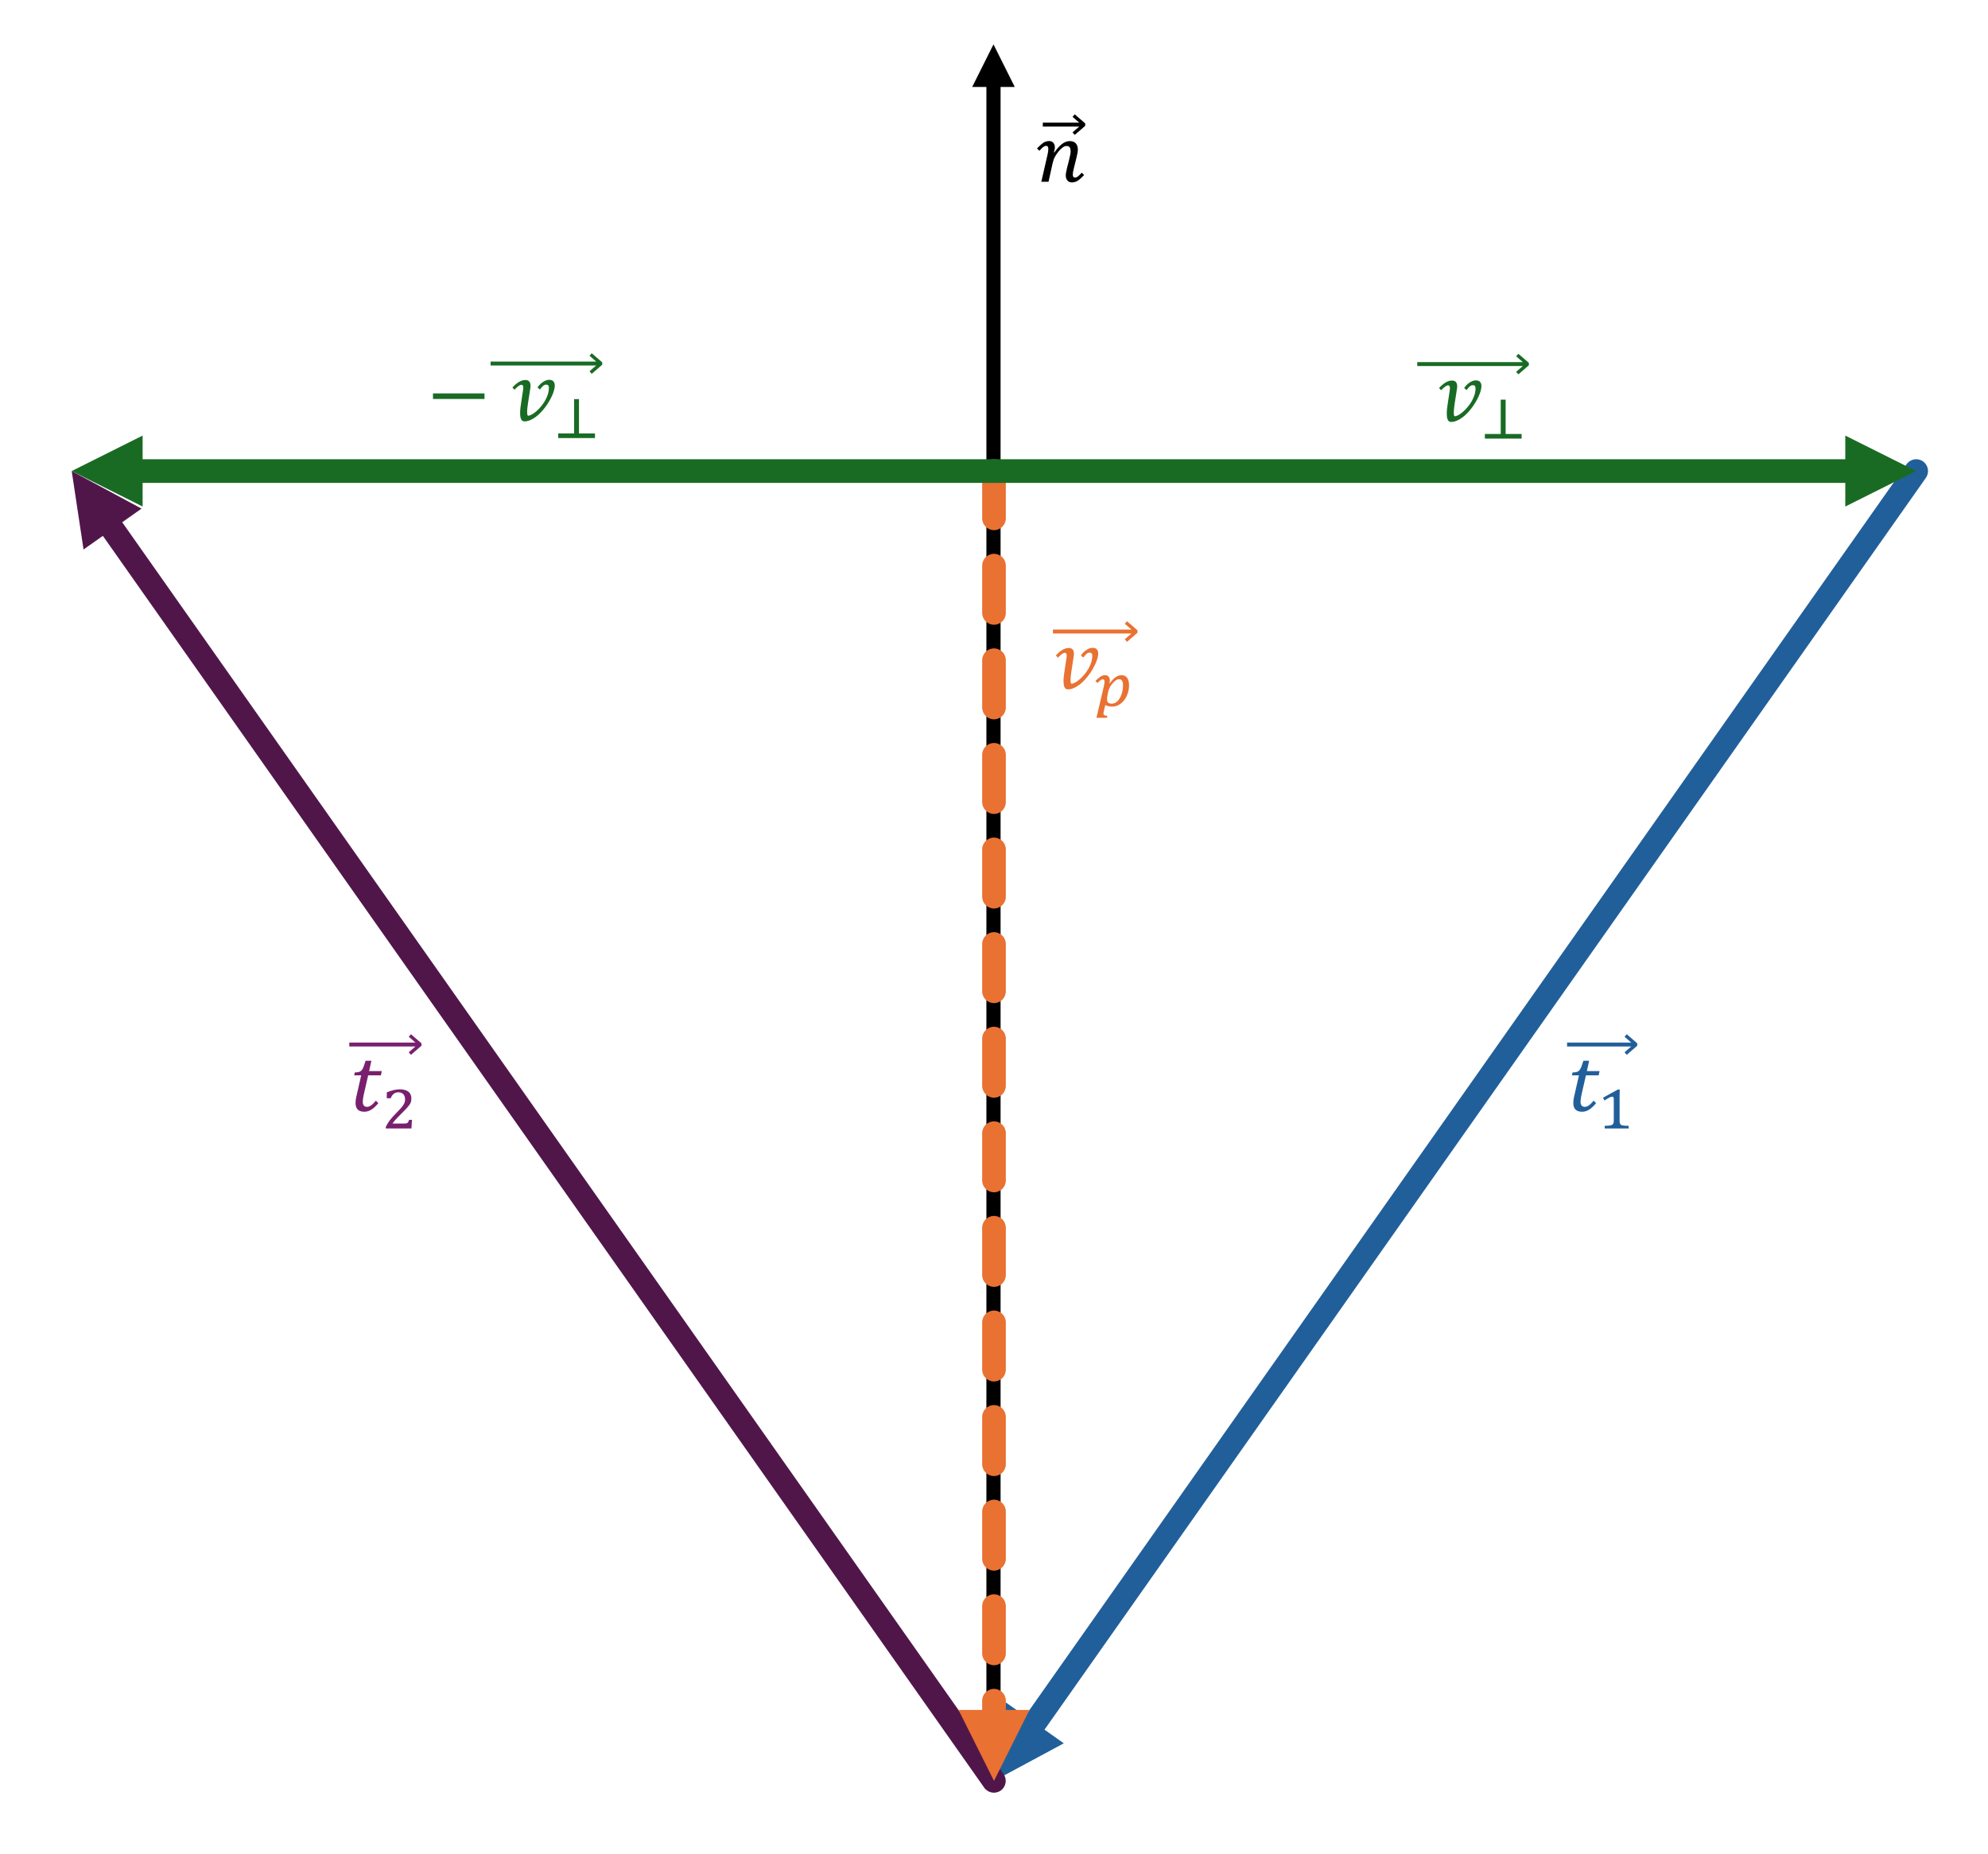
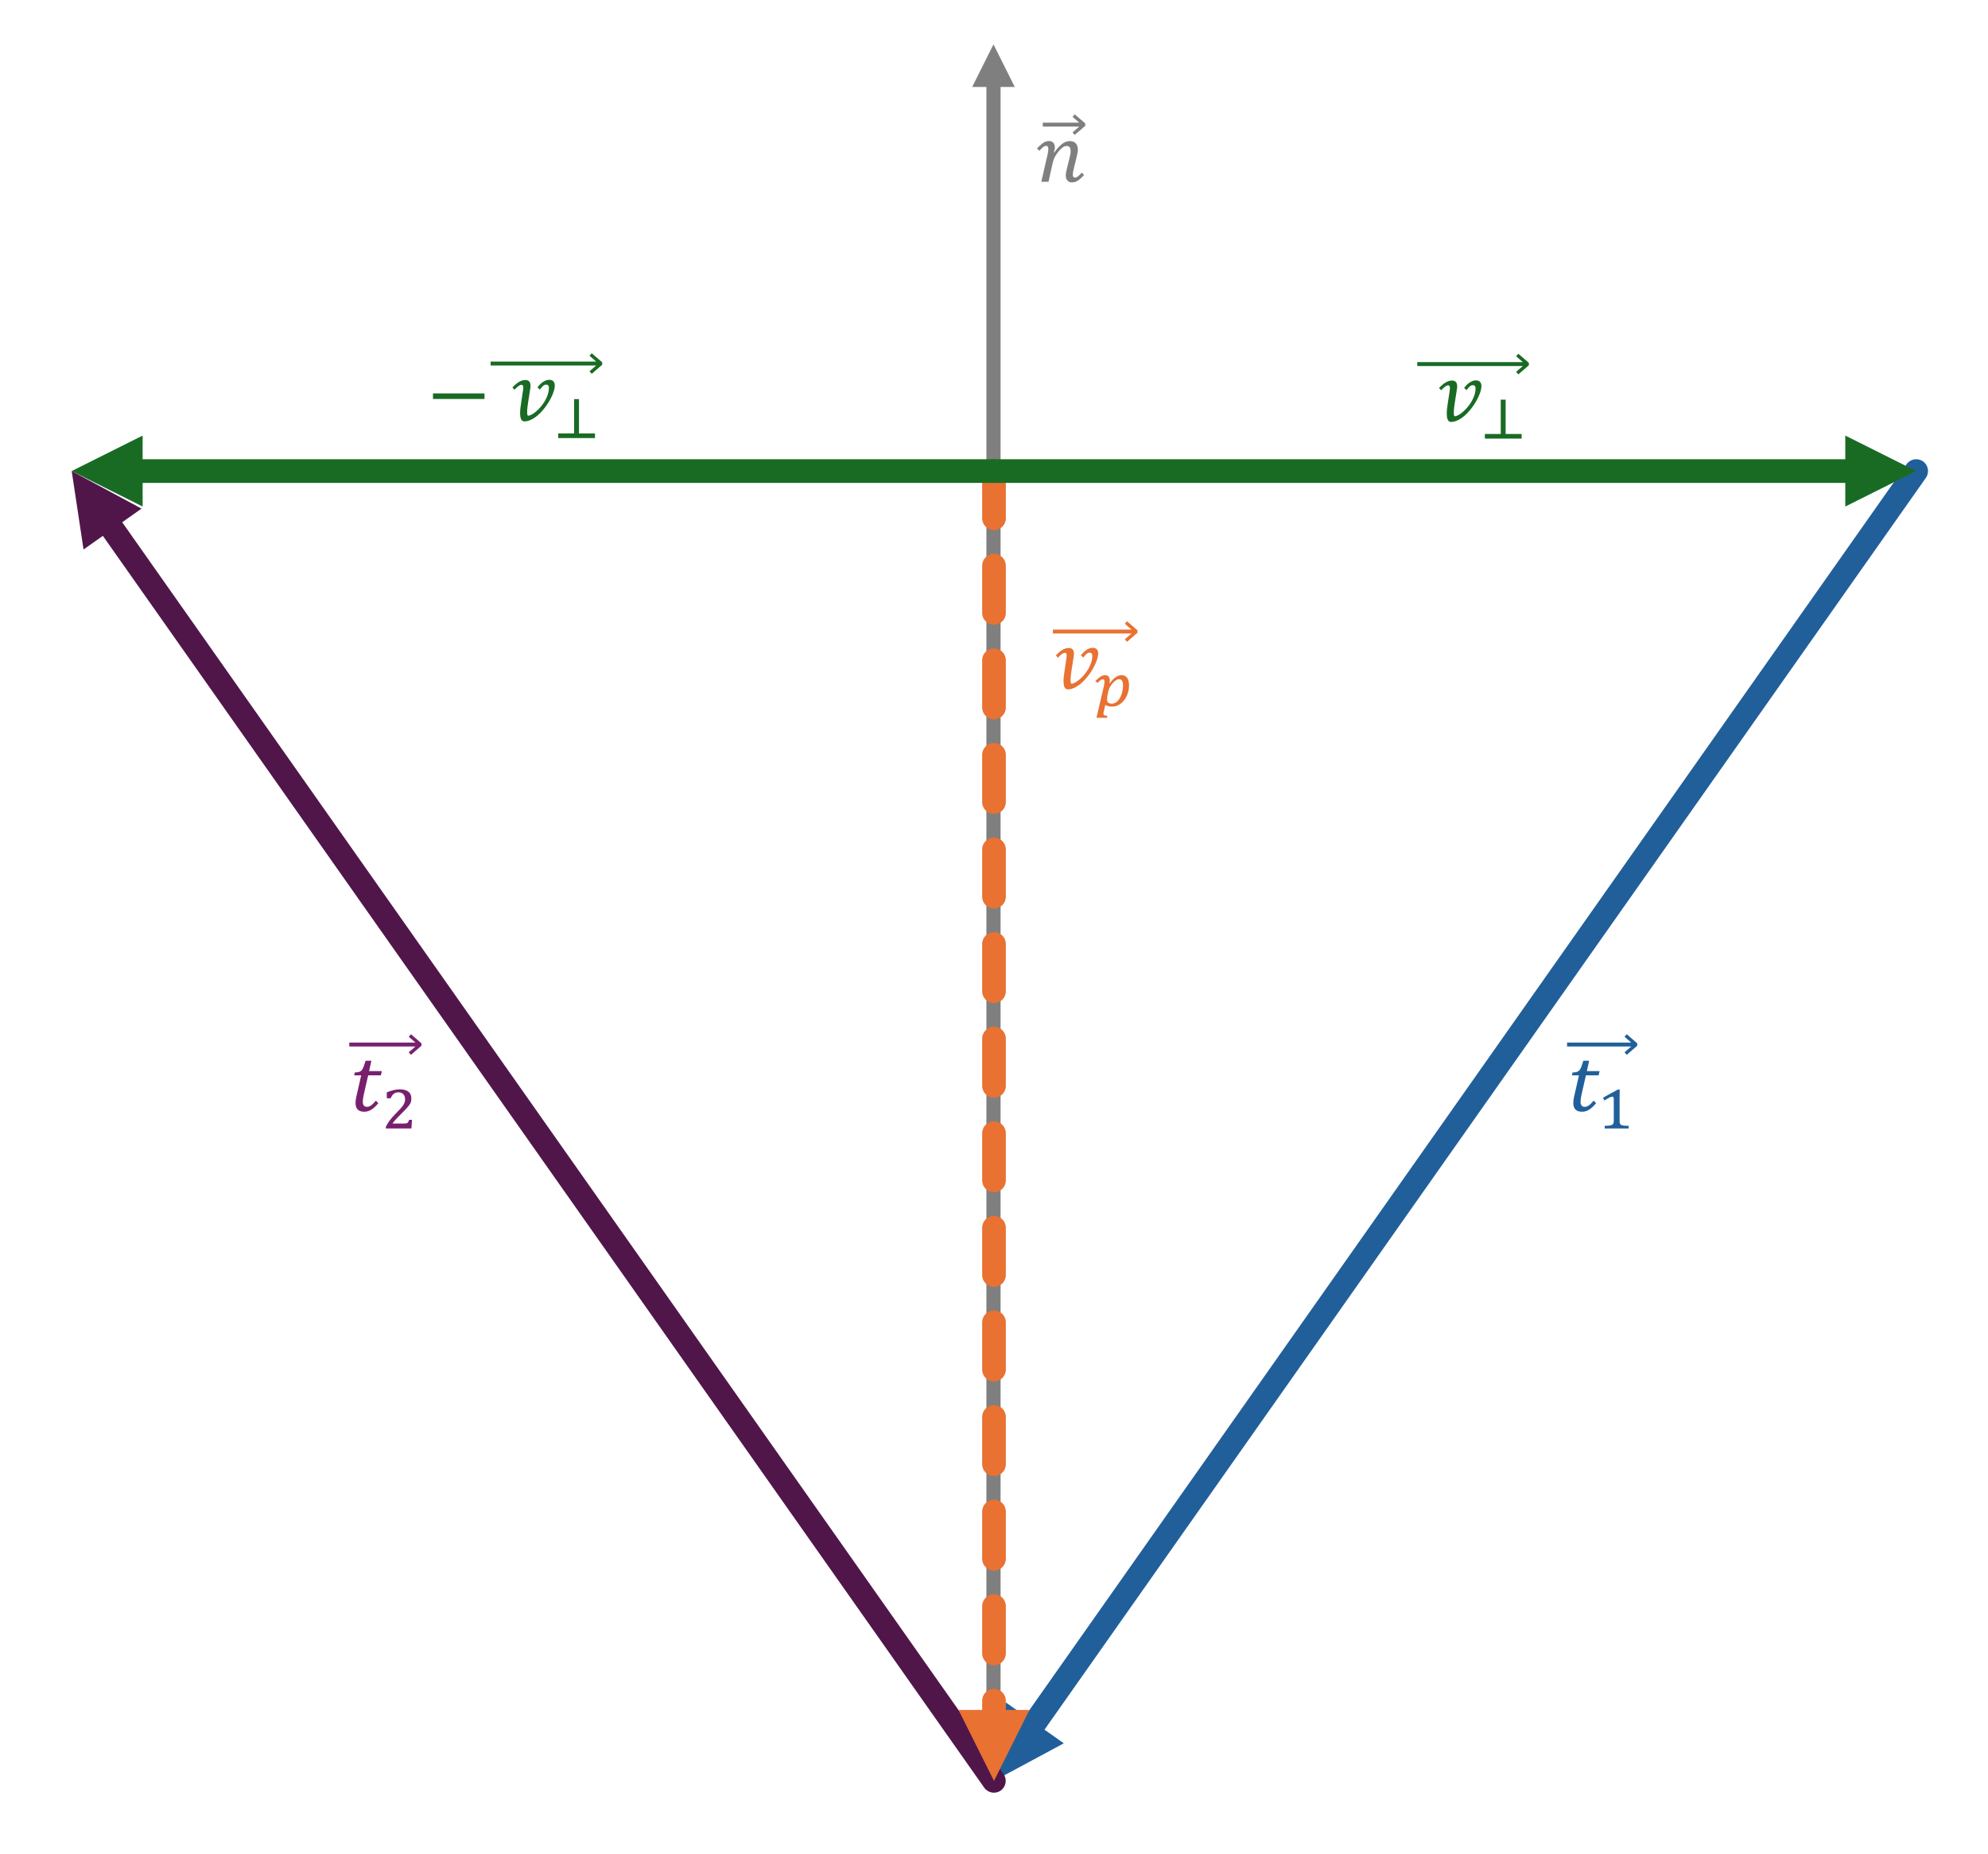
<svg xmlns="http://www.w3.org/2000/svg" width="1927" height="1796" xml:space="preserve" overflow="hidden">
  <g transform="translate(-1326 -579)">
-     <path d="M6.875-1.47528e-06 6.875 1647.43C6.875 1651.23 3.797 1654.3 0 1654.3-3.797 1654.3-6.875 1651.23-6.875 1647.43L-6.875 1.47528e-06C-6.875-3.797-3.797-6.875-1.47528e-06-6.875 3.797-6.875 6.875-3.797 6.875-1.47528e-06ZM20.625 1640.56 0 1681.81-20.625 1640.56Z" transform="matrix(1 0 0 -1 2289 2303.81)" />
+     <path d="M6.875-1.47528e-06 6.875 1647.43C6.875 1651.23 3.797 1654.3 0 1654.3-3.797 1654.3-6.875 1651.23-6.875 1647.43L-6.875 1.47528e-06C-6.875-3.797-3.797-6.875-1.47528e-06-6.875 3.797-6.875 6.875-3.797 6.875-1.47528e-06ZM20.625 1640.56 0 1681.81-20.625 1640.56Z" fill="#7F7F7F" transform="matrix(1 0 0 -1 2289 2303.81)" />
    <path d="M9.368-6.597 870.293 1215.93C873.937 1221.1 872.696 1228.25 867.522 1231.89 862.348 1235.54 855.2 1234.3 851.556 1229.12L-9.368 6.597C-13.012 1.423-11.771-5.725-6.597-9.368-1.423-13.012 5.725-11.771 9.368-6.597ZM882.435 1193.37 893.914 1269.37 826.224 1232.95Z" fill="#215F9A" transform="matrix(-1 0 0 1 3183.41 1035.5)" />
    <path d="M2280.04 2311.47 1419.12 1088.94C1415.48 1083.77 1416.72 1076.62 1421.89 1072.98 1427.07 1069.33 1434.21 1070.57 1437.86 1075.75L2298.78 2298.27C2302.42 2303.45 2301.18 2310.6 2296.01 2314.24 2290.84 2317.88 2283.69 2316.64 2280.04 2311.47ZM1406.98 1111.5 1395.5 1035.5 1463.19 1071.92Z" fill="#50164A" />
    <path d="M2300.96 1035.5 2300.96 1081.33C2300.96 1087.66 2295.83 1092.79 2289.5 1092.79 2283.17 1092.79 2278.04 1087.66 2278.04 1081.33L2278.04 1035.5C2278.04 1029.17 2283.17 1024.04 2289.5 1024.04 2295.83 1024.04 2300.96 1029.17 2300.96 1035.5ZM2300.96 1127.17 2300.96 1173C2300.96 1179.33 2295.83 1184.46 2289.5 1184.46 2283.17 1184.46 2278.04 1179.33 2278.04 1173L2278.04 1127.17C2278.04 1120.84 2283.17 1115.71 2289.5 1115.71 2295.83 1115.71 2300.96 1120.84 2300.96 1127.17ZM2300.96 1218.83 2300.96 1264.67C2300.96 1270.99 2295.83 1276.12 2289.5 1276.12 2283.17 1276.12 2278.04 1270.99 2278.04 1264.67L2278.04 1218.83C2278.04 1212.5 2283.17 1207.37 2289.5 1207.37 2295.83 1207.37 2300.96 1212.5 2300.96 1218.83ZM2300.96 1310.5 2300.96 1356.33C2300.96 1362.66 2295.83 1367.79 2289.5 1367.79 2283.17 1367.79 2278.04 1362.66 2278.04 1356.33L2278.04 1310.5C2278.04 1304.17 2283.17 1299.04 2289.5 1299.04 2295.83 1299.04 2300.96 1304.17 2300.96 1310.5ZM2300.96 1402.17 2300.96 1448C2300.96 1454.33 2295.83 1459.46 2289.5 1459.46 2283.17 1459.46 2278.04 1454.33 2278.04 1448L2278.04 1402.17C2278.04 1395.84 2283.17 1390.71 2289.5 1390.71 2295.83 1390.71 2300.96 1395.84 2300.96 1402.17ZM2300.96 1493.83 2300.96 1539.67C2300.96 1545.99 2295.83 1551.12 2289.5 1551.12 2283.17 1551.12 2278.04 1545.99 2278.04 1539.67L2278.04 1493.83C2278.04 1487.51 2283.17 1482.37 2289.5 1482.37 2295.83 1482.37 2300.96 1487.51 2300.96 1493.83ZM2300.96 1585.5 2300.96 1631.33C2300.96 1637.66 2295.83 1642.79 2289.5 1642.79 2283.17 1642.79 2278.04 1637.66 2278.04 1631.33L2278.04 1585.5C2278.04 1579.17 2283.17 1574.04 2289.5 1574.04 2295.83 1574.04 2300.96 1579.17 2300.96 1585.5ZM2300.96 1677.17 2300.96 1723C2300.96 1729.33 2295.83 1734.46 2289.5 1734.46 2283.17 1734.46 2278.04 1729.33 2278.04 1723L2278.04 1677.17C2278.04 1670.84 2283.17 1665.71 2289.5 1665.71 2295.83 1665.71 2300.96 1670.84 2300.96 1677.17ZM2300.96 1768.83 2300.96 1814.67C2300.96 1820.99 2295.83 1826.12 2289.5 1826.12 2283.17 1826.12 2278.04 1820.99 2278.04 1814.67L2278.04 1768.83C2278.04 1762.5 2283.17 1757.37 2289.5 1757.37 2295.83 1757.37 2300.96 1762.5 2300.96 1768.83ZM2300.96 1860.5 2300.96 1906.33C2300.96 1912.66 2295.83 1917.79 2289.5 1917.79 2283.17 1917.79 2278.04 1912.66 2278.04 1906.33L2278.04 1860.5C2278.04 1854.17 2283.17 1849.04 2289.5 1849.04 2295.83 1849.04 2300.96 1854.17 2300.96 1860.5ZM2300.96 1952.17 2300.96 1998C2300.96 2004.33 2295.83 2009.46 2289.5 2009.46 2283.17 2009.46 2278.04 2004.33 2278.04 1998L2278.04 1952.17C2278.04 1945.84 2283.17 1940.71 2289.5 1940.71 2295.83 1940.71 2300.96 1945.84 2300.96 1952.17ZM2300.96 2043.83 2300.96 2089.67C2300.96 2095.99 2295.83 2101.12 2289.5 2101.12 2283.17 2101.12 2278.04 2095.99 2278.04 2089.67L2278.04 2043.83C2278.04 2037.5 2283.17 2032.37 2289.5 2032.37 2295.83 2032.37 2300.96 2037.5 2300.96 2043.83ZM2300.96 2135.5 2300.96 2181.33C2300.96 2187.66 2295.83 2192.79 2289.5 2192.79 2283.17 2192.79 2278.04 2187.66 2278.04 2181.33L2278.04 2135.5C2278.04 2129.17 2283.17 2124.04 2289.5 2124.04 2295.83 2124.04 2300.96 2129.17 2300.96 2135.5ZM2300.96 2227.17 2300.96 2247.58C2300.96 2253.91 2295.83 2259.04 2289.5 2259.04 2283.17 2259.04 2278.04 2253.91 2278.04 2247.58L2278.04 2227.17C2278.04 2220.84 2283.17 2215.71 2289.5 2215.71 2295.83 2215.71 2300.96 2220.84 2300.96 2227.17ZM2323.88 2236.12 2289.5 2304.87 2255.12 2236.12Z" fill="#E97132" />
    <path d="M4.62599e-06-11.458 836.62-11.458C842.949-11.458 848.079-6.328 848.079 0 848.079 6.329 842.949 11.459 836.62 11.459L-4.62599e-06 11.458C-6.328 11.458-11.458 6.328-11.458-4.62599e-06-11.458-6.328-6.328-11.458 4.62599e-06-11.458ZM825.162-34.375 893.912 0 825.162 34.375Z" fill="#196B24" transform="matrix(-1 0 0 1 2289.41 1035.5)" />
    <path d="M2289.5 1024.04 3126.12 1024.04C3132.45 1024.04 3137.58 1029.17 3137.58 1035.5 3137.58 1041.83 3132.45 1046.96 3126.12 1046.96L2289.5 1046.96C2283.17 1046.96 2278.04 1041.83 2278.04 1035.5 2278.04 1029.17 2283.17 1024.04 2289.5 1024.04ZM3114.66 1001.13 3183.41 1035.5 3114.66 1069.88Z" fill="#196B24" />
-     <path d="M2342.98 715.695C2344.68 715.695 2346.02 716.255 2347.01 717.377 2347.99 718.498 2348.49 719.964 2348.49 721.774 2348.49 723.206 2348.16 724.8 2347.51 726.556L2348 726.718C2350.65 722.99 2353.17 720.227 2355.56 718.43 2357.95 716.634 2360.42 715.735 2362.96 715.735 2365.47 715.735 2367.4 716.458 2368.75 717.904 2370.1 719.349 2370.78 721.355 2370.78 723.922 2370.78 725.624 2370.39 728.042 2369.6 731.176L2366.97 741.794C2366.24 744.739 2365.87 746.82 2365.87 748.036 2365.87 749.116 2366.05 749.9 2366.4 750.386 2366.75 750.873 2367.31 751.116 2368.06 751.116 2368.87 751.116 2369.74 750.785 2370.66 750.123 2371.57 749.461 2372.87 748.198 2374.55 746.333L2376.86 748.603C2374.53 751.089 2372.51 752.906 2370.78 754.054 2369.05 755.202 2367.08 755.776 2364.86 755.776 2363.1 755.776 2361.7 755.148 2360.65 753.892 2359.59 752.635 2359.07 751.035 2359.07 749.089 2359.07 747.333 2359.51 744.753 2360.4 741.349L2362.19 734.337C2362.83 731.798 2363.26 729.92 2363.46 728.704 2363.67 727.488 2363.77 726.502 2363.77 725.746 2363.77 723.881 2363.46 722.537 2362.83 721.713 2362.21 720.889 2361.2 720.477 2359.79 720.477 2358.66 720.477 2357.44 720.93 2356.13 721.835 2354.82 722.74 2353.43 724.104 2351.95 725.928 2350.48 727.752 2349.3 729.521 2348.41 731.237 2347.51 732.953 2346.79 735.067 2346.22 737.58L2342.37 755.128 2335.36 755.128 2341.27 729.434C2341.87 726.84 2342.17 724.841 2342.17 723.436 2342.17 722.355 2341.99 721.571 2341.64 721.085 2341.29 720.599 2340.73 720.355 2339.98 720.355 2339.14 720.355 2338.25 720.7 2337.32 721.389 2336.39 722.078 2335.11 723.327 2333.49 725.138L2331.18 722.868C2333.67 720.274 2335.73 718.43 2337.38 717.336 2339.03 716.242 2340.9 715.695 2342.98 715.695Z" fill-rule="evenodd" />
+     <path d="M2342.98 715.695C2344.68 715.695 2346.02 716.255 2347.01 717.377 2347.99 718.498 2348.49 719.964 2348.49 721.774 2348.49 723.206 2348.16 724.8 2347.51 726.556L2348 726.718C2350.65 722.99 2353.17 720.227 2355.56 718.43 2357.95 716.634 2360.42 715.735 2362.96 715.735 2365.47 715.735 2367.4 716.458 2368.75 717.904 2370.1 719.349 2370.78 721.355 2370.78 723.922 2370.78 725.624 2370.39 728.042 2369.6 731.176L2366.97 741.794C2366.24 744.739 2365.87 746.82 2365.87 748.036 2365.87 749.116 2366.05 749.9 2366.4 750.386 2366.75 750.873 2367.31 751.116 2368.06 751.116 2368.87 751.116 2369.74 750.785 2370.66 750.123 2371.57 749.461 2372.87 748.198 2374.55 746.333L2376.86 748.603C2374.53 751.089 2372.51 752.906 2370.78 754.054 2369.05 755.202 2367.08 755.776 2364.86 755.776 2363.1 755.776 2361.7 755.148 2360.65 753.892 2359.59 752.635 2359.07 751.035 2359.07 749.089 2359.07 747.333 2359.51 744.753 2360.4 741.349L2362.19 734.337C2362.83 731.798 2363.26 729.92 2363.46 728.704 2363.67 727.488 2363.77 726.502 2363.77 725.746 2363.77 723.881 2363.46 722.537 2362.83 721.713 2362.21 720.889 2361.2 720.477 2359.79 720.477 2358.66 720.477 2357.44 720.93 2356.13 721.835 2354.82 722.74 2353.43 724.104 2351.95 725.928 2350.48 727.752 2349.3 729.521 2348.41 731.237 2347.51 732.953 2346.79 735.067 2346.22 737.58L2342.37 755.128 2335.36 755.128 2341.27 729.434C2341.87 726.84 2342.17 724.841 2342.17 723.436 2342.17 722.355 2341.99 721.571 2341.64 721.085 2341.29 720.599 2340.73 720.355 2339.98 720.355 2339.14 720.355 2338.25 720.7 2337.32 721.389 2336.39 722.078 2335.11 723.327 2333.49 725.138L2331.18 722.868C2333.67 720.274 2335.73 718.43 2337.38 717.336 2339.03 716.242 2340.9 715.695 2342.98 715.695Z" fill="#7F7F7F" fill-rule="evenodd" />
    <text fill="#000000" fill-opacity="0" font-family="Arial,Arial_MSFontService,sans-serif" font-size="40.081" x="2331.18" y="750.766">𝑛</text>
-     <path d="M2367.76 689.798 2377.93 698.592 2377.93 700.943 2367.76 709.737 2365.61 707.306 2372.1 701.672 2361.13 701.672 2347.37 701.672 2336.81 701.672 2336.81 697.863 2347.37 697.863 2361.13 697.863 2372.1 697.863 2365.61 692.229Z" fill-rule="evenodd" />
+     <path d="M2367.76 689.798 2377.93 698.592 2377.93 700.943 2367.76 709.737 2365.61 707.306 2372.1 701.672 2361.13 701.672 2347.37 701.672 2336.81 701.672 2336.81 697.863 2347.37 697.863 2361.13 697.863 2372.1 697.863 2365.61 692.229Z" fill="#7F7F7F" fill-rule="evenodd" />
    <path d="M2860.8 1607.01 2866.39 1607.01 2864.17 1617.02 2876.49 1617.02 2875.59 1621.11 2863.27 1621.11 2859.67 1636.84C2858.96 1639.89 2858.52 1642.09 2858.33 1643.42 2858.14 1644.76 2858.05 1645.84 2858.05 1646.65 2858.05 1650 2859.44 1651.67 2862.22 1651.67 2863.41 1651.67 2864.67 1651.22 2866.01 1650.31 2867.35 1649.41 2868.93 1647.86 2870.77 1645.67L2873.12 1648.11C2870.77 1650.94 2868.51 1653.04 2866.33 1654.39 2864.16 1655.74 2861.88 1656.41 2859.5 1656.41 2853.86 1656.41 2851.03 1653.56 2851.03 1647.86 2851.03 1646.05 2851.26 1644.15 2851.72 1642.15L2856.51 1621.11 2849.7 1621.11 2850.31 1618.32C2851.9 1618.29 2853.11 1618.17 2853.93 1617.95 2854.76 1617.74 2855.45 1617.44 2856 1617.06 2856.55 1616.68 2857.06 1616.14 2857.52 1615.44 2857.98 1614.74 2858.42 1613.84 2858.86 1612.74 2859.29 1611.65 2859.94 1609.74 2860.8 1607.01Z" fill="#215F9A" fill-rule="evenodd" />
    <text fill="#000000" fill-opacity="0" font-family="Arial,Arial_MSFontService,sans-serif" font-size="49.403" x="2849.7" y="1650.24">𝑡</text>
    <path d="M2894.27 1634.87 2896.06 1634.87C2896.02 1635.95 2895.99 1636.91 2895.97 1637.76 2895.95 1638.61 2895.94 1639.43 2895.93 1640.24 2895.92 1641.04 2895.91 1641.83 2895.91 1642.61L2895.91 1664.87C2895.91 1665.48 2895.93 1666 2895.97 1666.44 2896.01 1666.88 2896.07 1667.25 2896.16 1667.55 2896.25 1667.86 2896.37 1668.12 2896.51 1668.33 2896.66 1668.55 2896.83 1668.73 2897.02 1668.89 2897.26 1669.12 2897.57 1669.3 2897.96 1669.43 2898.35 1669.56 2898.85 1669.66 2899.46 1669.75 2900.06 1669.84 2900.79 1669.91 2901.64 1669.96 2902.49 1670.01 2903.51 1670.04 2904.7 1670.06L2904.7 1672.61 2881.47 1672.61 2881.47 1670.06C2882.62 1670.02 2883.6 1669.98 2884.4 1669.93 2885.2 1669.88 2885.88 1669.81 2886.45 1669.72 2887.01 1669.63 2887.47 1669.54 2887.81 1669.43 2888.15 1669.32 2888.45 1669.19 2888.7 1669.03 2888.98 1668.86 2889.21 1668.67 2889.41 1668.46 2889.6 1668.26 2889.76 1668 2889.88 1667.69 2889.99 1667.37 2890.09 1666.99 2890.15 1666.54 2890.22 1666.09 2890.26 1665.54 2890.26 1664.87L2890.26 1643.87C2890.26 1643.11 2890.11 1642.57 2889.82 1642.26 2889.52 1641.94 2889.1 1641.79 2888.56 1641.79 2887.95 1641.79 2887.05 1642.1 2885.86 1642.73 2884.67 1643.35 2883.13 1644.28 2881.23 1645.51 2880.98 1645.06 2880.75 1644.61 2880.53 1644.16 2880.32 1643.71 2880.09 1643.25 2879.86 1642.78 2882.28 1641.46 2884.68 1640.13 2887.05 1638.81 2889.42 1637.5 2891.83 1636.18 2894.27 1634.87Z" fill="#215F9A" fill-rule="evenodd" />
    <text fill="#000000" fill-opacity="0" font-family="Arial,Arial_MSFontService,sans-serif" font-size="37.734" x="2879.86" y="1667.89">1</text>
    <path d="M2902.83 1581.29 2913 1590.09 2913 1592.44 2902.83 1601.23 2900.68 1598.8 2907.17 1593.17 2890.63 1593.17 2882.45 1593.17 2879.97 1593.17 2869.29 1593.17 2866.31 1593.17 2855.66 1593.17 2844.98 1593.17 2844.98 1589.36 2855.66 1589.36 2866.31 1589.36 2869.29 1589.36 2879.97 1589.36 2882.45 1589.36 2890.63 1589.36 2907.17 1589.36 2900.68 1583.72Z" fill="#215F9A" fill-rule="evenodd" />
    <path d="M1680.4 1607.01 1686 1607.01 1683.77 1617.02 1696.09 1617.02 1695.2 1621.11 1682.88 1621.11 1679.27 1636.84C1678.57 1639.89 1678.12 1642.09 1677.93 1643.42 1677.74 1644.76 1677.65 1645.84 1677.65 1646.65 1677.65 1650 1679.04 1651.67 1681.82 1651.67 1683.01 1651.67 1684.27 1651.22 1685.61 1650.31 1686.95 1649.41 1688.54 1647.86 1690.37 1645.67L1692.72 1648.11C1690.37 1650.94 1688.11 1653.04 1685.94 1654.39 1683.76 1655.74 1681.48 1656.41 1679.11 1656.41 1673.46 1656.41 1670.64 1653.56 1670.64 1647.86 1670.64 1646.05 1670.87 1644.15 1671.33 1642.15L1676.11 1621.11 1669.3 1621.11 1669.91 1618.32C1671.5 1618.29 1672.71 1618.17 1673.53 1617.95 1674.36 1617.74 1675.05 1617.44 1675.6 1617.06 1676.16 1616.68 1676.66 1616.14 1677.12 1615.44 1677.58 1614.74 1678.03 1613.84 1678.46 1612.74 1678.89 1611.65 1679.54 1609.74 1680.4 1607.01Z" fill="#78206E" fill-rule="evenodd" />
    <text fill="#000000" fill-opacity="0" font-family="Arial,Arial_MSFontService,sans-serif" font-size="49.403" x="1669.3" y="1650.24">𝑡</text>
    <path d="M1713.49 1634.67C1715.52 1634.67 1717.25 1634.9 1718.69 1635.36 1720.13 1635.82 1721.29 1636.44 1722.19 1637.22 1723.09 1638 1723.74 1638.94 1724.14 1640.03 1724.54 1641.12 1724.74 1642.31 1724.74 1643.58 1724.74 1644.34 1724.69 1645.05 1724.58 1645.7 1724.47 1646.35 1724.29 1647 1724.02 1647.63 1723.76 1648.27 1723.41 1648.91 1722.98 1649.55 1722.55 1650.2 1722.02 1650.88 1721.37 1651.6 1720.88 1652.23 1720.25 1652.95 1719.47 1653.77 1718.69 1654.59 1717.83 1655.47 1716.9 1656.41 1715.98 1657.34 1715 1658.32 1713.99 1659.34 1712.97 1660.35 1711.99 1661.36 1711.03 1662.35 1710.07 1663.35 1709.19 1664.32 1708.39 1665.26 1707.59 1666.19 1706.94 1667.05 1706.43 1667.83L1717.27 1667.83C1718.19 1667.83 1718.92 1667.8 1719.47 1667.73 1720.01 1667.66 1720.47 1667.51 1720.83 1667.28 1721.19 1667.04 1721.5 1666.69 1721.75 1666.21 1722.01 1665.73 1722.3 1665.07 1722.63 1664.23L1725.36 1664.23C1725.26 1665.62 1725.16 1667.01 1725.08 1668.42 1724.99 1669.83 1724.9 1671.22 1724.8 1672.61L1699.98 1672.61 1699.98 1671.09C1700.45 1670.03 1701 1668.99 1701.62 1667.96 1702.25 1666.94 1702.95 1665.9 1703.73 1664.84 1704.52 1663.79 1705.4 1662.7 1706.4 1661.58 1707.4 1660.46 1708.5 1659.29 1709.71 1658.08 1711.55 1656.24 1713.04 1654.67 1714.19 1653.38 1715.35 1652.08 1716.25 1650.92 1716.92 1649.9 1717.58 1648.89 1718.04 1647.95 1718.28 1647.09 1718.52 1646.23 1718.65 1645.31 1718.65 1644.34 1718.65 1643.34 1718.5 1642.42 1718.22 1641.58 1717.94 1640.74 1717.53 1640.03 1717.01 1639.44 1716.48 1638.86 1715.81 1638.4 1715 1638.07 1714.19 1637.74 1713.26 1637.57 1712.2 1637.57 1710.38 1637.57 1708.86 1638.06 1707.63 1639.05 1706.4 1640.04 1705.44 1641.47 1704.76 1643.34L1700.92 1643.34 1700.92 1637.63C1703.42 1636.59 1705.72 1635.84 1707.82 1635.37 1709.92 1634.9 1711.81 1634.67 1713.49 1634.67Z" fill="#78206E" fill-rule="evenodd" />
    <text fill="#000000" fill-opacity="0" font-family="Arial,Arial_MSFontService,sans-serif" font-size="37.94" x="1699.98" y="1667.87">2</text>
    <path d="M1724.36 1581.29 1734.53 1590.09 1734.53 1592.44 1724.36 1601.23 1722.21 1598.8 1728.7 1593.17 1712.16 1593.17 1703.97 1593.17 1700.54 1593.17 1688.9 1593.17 1687.84 1593.17 1676.22 1593.17 1664.58 1593.17 1664.58 1589.36 1676.22 1589.36 1687.84 1589.36 1688.9 1589.36 1700.54 1589.36 1703.97 1589.36 1712.16 1589.36 1728.7 1589.36 1722.21 1583.72Z" fill="#78206E" fill-rule="evenodd" />
    <path d="M2384.99 1206.8C2386.93 1206.8 2388.34 1207.31 2389.2 1208.32 2390.07 1209.34 2390.5 1210.69 2390.5 1212.4 2390.5 1213.69 2390.27 1215.18 2389.81 1216.85 2389.35 1218.53 2388.7 1220.3 2387.86 1222.16 2387.03 1224.03 2386.03 1225.94 2384.87 1227.9 2383.7 1229.86 2382.42 1231.76 2381.02 1233.61 2379.61 1235.46 2378.11 1237.21 2376.52 1238.84 2374.92 1240.47 2373.27 1241.9 2371.55 1243.12 2369.84 1244.33 2368.09 1245.3 2366.32 1246.01 2364.55 1246.73 2362.79 1247.09 2361.04 1247.09 2360.25 1247.09 2359.6 1246.89 2359.07 1246.5 2358.54 1246.11 2358.12 1245.55 2357.79 1244.84 2357.47 1244.12 2357.24 1243.28 2357.1 1242.3 2356.97 1241.33 2356.9 1240.26 2356.9 1239.1 2356.9 1237.56 2357 1235.92 2357.19 1234.16 2357.38 1232.4 2357.62 1230.63 2357.92 1228.85L2359.62 1217.62C2359.73 1216.98 2359.81 1216.36 2359.88 1215.78 2359.95 1215.2 2359.98 1214.77 2359.98 1214.5 2359.98 1213.67 2359.85 1212.98 2359.58 1212.44 2359.31 1211.9 2358.85 1211.63 2358.2 1211.63 2357.69 1211.63 2357.13 1211.78 2356.54 1212.09 2355.94 1212.4 2355.34 1212.8 2354.73 1213.29 2354.13 1213.77 2353.54 1214.29 2352.97 1214.85 2352.4 1215.4 2351.88 1215.92 2351.39 1216.41L2349.45 1214.14C2350.28 1213.27 2351.17 1212.42 2352.12 1211.56 2353.07 1210.71 2354.07 1209.94 2355.12 1209.25 2356.17 1208.57 2357.28 1208.01 2358.44 1207.59 2359.6 1207.17 2360.79 1206.96 2362.01 1206.96 2363.04 1206.96 2363.87 1207.13 2364.52 1207.47 2365.17 1207.81 2365.68 1208.26 2366.04 1208.81 2366.41 1209.36 2366.66 1209.97 2366.79 1210.63 2366.93 1211.29 2366.99 1211.95 2366.99 1212.6 2366.99 1212.98 2366.98 1213.34 2366.95 1213.69 2366.93 1214.04 2366.89 1214.37 2366.83 1214.67L2364.56 1229.34C2364.32 1230.88 2364.12 1232.38 2363.95 1233.85 2363.79 1235.33 2363.71 1236.63 2363.71 1237.77 2363.71 1238.9 2363.78 1239.82 2363.91 1240.52 2364.05 1241.22 2364.31 1241.58 2364.68 1241.58 2365.57 1241.58 2366.7 1241.22 2368.05 1240.5 2369.4 1239.79 2370.82 1238.8 2372.3 1237.54 2373.79 1236.29 2375.27 1234.8 2376.76 1233.08 2378.25 1231.37 2379.58 1229.51 2380.77 1227.51 2381.96 1225.51 2382.93 1223.41 2383.67 1221.19 2384.41 1218.97 2384.78 1216.75 2384.78 1214.5 2384.78 1213.53 2384.58 1212.78 2384.16 1212.25 2383.74 1211.73 2383.08 1211.46 2382.19 1211.46 2381.06 1211.46 2380.01 1211.9 2379.05 1212.78 2378.09 1213.66 2377.1 1214.81 2376.07 1216.25L2373.76 1214.18C2374.41 1213.21 2375.17 1212.27 2376.05 1211.38 2376.93 1210.49 2377.86 1209.71 2378.85 1209.03 2379.83 1208.36 2380.85 1207.82 2381.91 1207.41 2382.96 1207.01 2383.99 1206.8 2384.99 1206.8Z" fill="#E97132" fill-rule="evenodd" />
    <text fill="#000000" fill-opacity="0" font-family="Arial,Arial_MSFontService,sans-serif" font-size="40.284" x="2349.45" y="1242.05">𝑣</text>
    <path d="M2410.86 1237.26C2409.67 1237.26 2408.57 1237.61 2407.57 1238.32 2406.56 1239.04 2405.48 1240.06 2404.33 1241.39 2403.8 1242.01 2403.32 1242.63 2402.87 1243.23 2402.42 1243.84 2402.01 1244.5 2401.65 1245.21 2401.29 1245.92 2400.97 1246.71 2400.68 1247.58 2400.4 1248.45 2400.15 1249.45 2399.94 1250.59 2399.66 1251.93 2399.45 1253.07 2399.29 1253.98 2399.14 1254.9 2399.06 1255.77 2399.06 1256.59 2399.06 1258.17 2399.42 1259.29 2400.16 1259.95 2400.89 1260.6 2402.07 1260.93 2403.69 1260.93 2404.82 1260.93 2405.88 1260.68 2406.87 1260.18 2407.85 1259.68 2408.75 1259 2409.55 1258.14 2410.35 1257.28 2411.06 1256.28 2411.69 1255.14 2412.31 1254 2412.83 1252.78 2413.25 1251.48 2413.67 1250.18 2413.99 1248.85 2414.22 1247.48 2414.44 1246.11 2414.56 1244.78 2414.56 1243.5 2414.56 1241.41 2414.27 1239.84 2413.69 1238.81 2413.12 1237.77 2412.17 1237.26 2410.86 1237.26ZM2397.27 1233.33C2398.7 1233.33 2399.81 1233.8 2400.6 1234.75 2401.39 1235.7 2401.78 1236.94 2401.78 1238.49 2401.78 1238.94 2401.75 1239.36 2401.68 1239.78 2401.61 1240.19 2401.49 1240.6 2401.31 1241.01L2401.72 1241.21C2403.64 1238.53 2405.52 1236.55 2407.36 1235.26 2409.21 1233.97 2411.15 1233.33 2413.18 1233.33 2415.5 1233.33 2417.29 1234.17 2418.53 1235.85 2419.77 1237.53 2420.39 1239.98 2420.39 1243.2 2420.39 1246.02 2419.95 1248.67 2419.08 1251.16 2418.21 1253.65 2417.04 1255.83 2415.55 1257.7 2414.07 1259.58 2412.34 1261.06 2410.38 1262.14 2408.42 1263.23 2406.34 1263.77 2404.16 1263.77 2402.63 1263.77 2401.31 1263.62 2400.19 1263.32 2399.06 1263.01 2398.13 1262.65 2397.39 1262.22 2397.21 1262.98 2397.02 1263.77 2396.82 1264.59 2396.61 1265.41 2396.42 1266.2 2396.23 1266.96 2396.05 1267.72 2395.89 1268.43 2395.78 1269.07 2395.66 1269.72 2395.6 1270.23 2395.6 1270.62 2395.6 1270.98 2395.65 1271.27 2395.76 1271.5 2395.87 1271.74 2396.06 1271.93 2396.35 1272.09 2396.63 1272.25 2397.01 1272.37 2397.48 1272.46 2397.94 1272.54 2398.53 1272.62 2399.23 1272.68L2399.15 1274.61 2388.83 1274.61 2395.98 1244.08C2396.22 1243.01 2396.38 1242.11 2396.48 1241.39 2396.58 1240.66 2396.63 1240.02 2396.63 1239.45 2396.63 1238.03 2396.05 1237.31 2394.9 1237.31 2394.55 1237.31 2394.19 1237.39 2393.84 1237.53 2393.49 1237.68 2393.12 1237.9 2392.72 1238.19 2392.31 1238.49 2391.88 1238.86 2391.4 1239.31 2390.92 1239.76 2390.39 1240.28 2389.8 1240.89L2387.78 1238.98C2388.76 1238.01 2389.65 1237.16 2390.46 1236.45 2391.27 1235.74 2392.05 1235.15 2392.8 1234.69 2393.56 1234.23 2394.29 1233.89 2395 1233.67 2395.71 1233.44 2396.47 1233.33 2397.27 1233.33Z" fill="#E97132" fill-rule="evenodd" />
    <text fill="#000000" fill-opacity="0" font-family="Arial,Arial_MSFontService,sans-serif" font-size="41.279" x="2387.78" y="1269.45">𝑝</text>
    <path d="M2418.42 1181.05 2428.59 1189.84 2428.59 1192.19 2418.42 1200.98 2416.27 1198.55 2422.75 1192.92 2406.22 1192.92 2398.03 1192.92 2394.46 1192.92 2382.7 1192.92 2381.9 1192.92 2370.95 1192.92 2370.14 1192.92 2358.39 1192.92 2346.63 1192.92 2346.63 1189.11 2358.39 1189.11 2370.14 1189.11 2370.95 1189.11 2381.9 1189.11 2382.7 1189.11 2394.46 1189.11 2398.03 1189.11 2406.22 1189.11 2422.75 1189.11 2416.27 1183.48Z" fill="#E97132" fill-rule="evenodd" />
    <path d="M2756.46 947.616C2758.41 947.616 2759.81 948.123 2760.68 949.136 2761.54 950.149 2761.98 951.507 2761.98 953.209 2761.98 954.506 2761.75 955.992 2761.29 957.667 2760.83 959.342 2760.18 961.112 2759.34 962.976 2758.5 964.841 2757.5 966.752 2756.34 968.711 2755.18 970.67 2753.9 972.575 2752.49 974.425 2751.09 976.276 2749.59 978.019 2747.99 979.653 2746.4 981.288 2744.75 982.713 2743.03 983.929 2741.31 985.145 2739.57 986.111 2737.8 986.827 2736.03 987.543 2734.27 987.901 2732.51 987.901 2731.73 987.901 2731.07 987.705 2730.55 987.313 2730.02 986.921 2729.59 986.367 2729.27 985.651 2728.95 984.935 2728.72 984.091 2728.58 983.118 2728.45 982.146 2728.38 981.079 2728.38 979.917 2728.38 978.377 2728.47 976.729 2728.66 974.972 2728.85 973.216 2729.09 971.447 2729.39 969.663L2731.09 958.437C2731.2 957.789 2731.29 957.174 2731.36 956.593 2731.43 956.012 2731.46 955.587 2731.46 955.317 2731.46 954.479 2731.32 953.79 2731.05 953.25 2730.78 952.709 2730.32 952.439 2729.68 952.439 2729.16 952.439 2728.61 952.595 2728.01 952.905 2727.42 953.216 2726.82 953.615 2726.21 954.101 2725.6 954.587 2725.02 955.107 2724.45 955.661 2723.88 956.215 2723.35 956.735 2722.87 957.221L2720.92 954.952C2721.76 954.087 2722.65 953.229 2723.6 952.378 2724.54 951.527 2725.54 950.757 2726.6 950.068 2727.65 949.379 2728.76 948.826 2729.92 948.407 2731.08 947.988 2732.27 947.779 2733.49 947.779 2734.51 947.779 2735.35 947.947 2736 948.285 2736.65 948.623 2737.15 949.069 2737.52 949.623 2737.88 950.176 2738.13 950.784 2738.27 951.446 2738.4 952.108 2738.47 952.763 2738.47 953.412 2738.47 953.79 2738.46 954.155 2738.43 954.506 2738.4 954.857 2738.36 955.182 2738.31 955.479L2736.04 970.15C2735.8 971.69 2735.59 973.196 2735.43 974.668 2735.27 976.141 2735.19 977.445 2735.19 978.579 2735.19 979.714 2735.26 980.633 2735.39 981.335 2735.53 982.038 2735.78 982.389 2736.16 982.389 2737.05 982.389 2738.17 982.031 2739.52 981.315 2740.87 980.599 2742.29 979.613 2743.78 978.356 2745.27 977.1 2746.75 975.614 2748.24 973.898 2749.72 972.183 2751.06 970.325 2752.25 968.326 2753.44 966.327 2754.4 964.219 2755.15 962.004 2755.89 959.788 2756.26 957.559 2756.26 955.317 2756.26 954.344 2756.05 953.594 2755.63 953.067 2755.21 952.541 2754.56 952.277 2753.67 952.277 2752.53 952.277 2751.49 952.716 2750.53 953.594 2749.57 954.472 2748.57 955.627 2747.55 957.059L2745.24 954.992C2745.89 954.02 2746.65 953.088 2747.53 952.196 2748.41 951.304 2749.34 950.521 2750.32 949.845 2751.31 949.17 2752.33 948.63 2753.38 948.224 2754.44 947.819 2755.46 947.616 2756.46 947.616Z" fill="#196B24" fill-rule="evenodd" />
    <text fill="#000000" fill-opacity="0" font-family="Arial,Arial_MSFontService,sans-serif" font-size="40.284" x="2720.92" y="982.865">𝑣</text>
    <path d="M2780.69 966.321 2785.44 966.321 2785.44 999.573 2800.94 999.573 2800.94 1004.06 2765.31 1004.06 2765.31 999.573 2780.69 999.573Z" fill="#196B24" fill-rule="evenodd" />
    <text fill="#000000" fill-opacity="0" font-family="Arial,Arial_MSFontService,sans-serif" font-size="37.734" x="2765.31" y="999.339">⊥</text>
    <path d="M2797.78 921.859 2807.95 930.653 2807.95 933.004 2797.78 941.798 2795.63 939.367 2802.11 933.733 2785.58 933.733 2777.39 933.733 2770.22 933.733 2761.26 933.733 2754.84 933.733 2745.91 933.733 2739.47 933.733 2730.53 933.733 2724.09 933.733 2715.15 933.733 2699.77 933.733 2699.77 929.924 2715.15 929.924 2724.09 929.924 2730.53 929.924 2739.47 929.924 2745.91 929.924 2754.84 929.924 2761.26 929.924 2770.22 929.924 2777.39 929.924 2785.58 929.924 2802.11 929.924 2795.63 924.29Z" fill="#196B24" fill-rule="evenodd" />
    <path d="M1745.7 960.258 1795.63 960.258 1795.63 965.649 1745.7 965.649Z" fill="#196B24" fill-rule="evenodd" />
    <text fill="#000000" fill-opacity="0" font-family="Arial,Arial_MSFontService,sans-serif" font-size="5.39" x="1745.7" y="964.975">−</text>
    <path d="M1858.25 947.087C1860.19 947.087 1861.6 947.594 1862.46 948.607 1863.33 949.62 1863.76 950.978 1863.76 952.68 1863.76 953.977 1863.53 955.463 1863.07 957.138 1862.61 958.813 1861.96 960.583 1861.13 962.447 1860.29 964.311 1859.29 966.223 1858.13 968.182 1856.97 970.14 1855.68 972.045 1854.28 973.896 1852.87 975.747 1851.37 977.489 1849.78 979.124 1848.19 980.758 1846.53 982.184 1844.81 983.4 1843.1 984.615 1841.36 985.581 1839.59 986.297 1837.82 987.013 1836.05 987.371 1834.3 987.371 1833.51 987.371 1832.86 987.175 1832.33 986.784 1831.81 986.392 1831.38 985.838 1831.06 985.122 1830.73 984.406 1830.5 983.562 1830.37 982.589 1830.23 981.616 1830.16 980.549 1830.16 979.387 1830.16 977.847 1830.26 976.199 1830.45 974.443 1830.64 972.687 1830.88 970.917 1831.18 969.134L1832.88 957.908C1832.99 957.259 1833.08 956.645 1833.14 956.064 1833.21 955.483 1833.24 955.057 1833.24 954.787 1833.24 953.95 1833.11 953.261 1832.84 952.72 1832.57 952.18 1832.11 951.91 1831.46 951.91 1830.95 951.91 1830.39 952.065 1829.8 952.376 1829.2 952.687 1828.6 953.085 1828 953.571 1827.39 954.058 1826.8 954.578 1826.23 955.132 1825.67 955.686 1825.14 956.206 1824.65 956.692L1822.71 954.422C1823.54 953.558 1824.44 952.7 1825.38 951.849 1826.33 950.998 1827.33 950.228 1828.38 949.539 1829.43 948.85 1830.54 948.296 1831.7 947.877 1832.87 947.459 1834.05 947.249 1835.27 947.249 1836.3 947.249 1837.13 947.418 1837.78 947.756 1838.43 948.093 1838.94 948.539 1839.3 949.093 1839.67 949.647 1839.92 950.255 1840.05 950.917 1840.19 951.579 1840.26 952.234 1840.26 952.882 1840.26 953.261 1840.24 953.625 1840.21 953.977 1840.19 954.328 1840.15 954.652 1840.09 954.949L1837.82 969.62C1837.58 971.16 1837.38 972.667 1837.22 974.139 1837.05 975.612 1836.97 976.915 1836.97 978.05 1836.97 979.185 1837.04 980.103 1837.18 980.806 1837.31 981.508 1837.57 981.859 1837.95 981.859 1838.84 981.859 1839.96 981.502 1841.31 980.786 1842.66 980.07 1844.08 979.083 1845.56 977.827 1847.05 976.571 1848.54 975.085 1850.02 973.369 1851.51 971.653 1852.85 969.796 1854.03 967.797 1855.22 965.797 1856.19 963.69 1856.93 961.474 1857.68 959.259 1858.05 957.03 1858.05 954.787 1858.05 953.815 1857.84 953.065 1857.42 952.538 1857 952.011 1856.34 951.748 1855.45 951.748 1854.32 951.748 1853.27 952.187 1852.31 953.065 1851.35 953.943 1850.36 955.098 1849.33 956.53L1847.02 954.463C1847.67 953.49 1848.44 952.558 1849.31 951.667 1850.19 950.775 1851.12 949.992 1852.11 949.316 1853.1 948.641 1854.12 948.1 1855.17 947.695 1856.22 947.29 1857.25 947.087 1858.25 947.087Z" fill="#196B24" fill-rule="evenodd" />
    <text fill="#000000" fill-opacity="0" font-family="Arial,Arial_MSFontService,sans-serif" font-size="40.284" x="1822.71" y="982.336">𝑣</text>
    <path d="M1882.48 965.792 1887.22 965.792 1887.22 999.044 1902.72 999.044 1902.72 1003.53 1867.1 1003.53 1867.1 999.044 1882.48 999.044Z" fill="#196B24" fill-rule="evenodd" />
    <text fill="#000000" fill-opacity="0" font-family="Arial,Arial_MSFontService,sans-serif" font-size="37.734" x="1867.1" y="998.809">⊥</text>
    <path d="M1899.56 921.329 1909.74 930.124 1909.74 932.474 1899.56 941.269 1897.42 938.837 1903.9 933.204 1887.36 933.204 1879.18 933.204 1872.01 933.204 1863.04 933.204 1856.63 933.204 1847.69 933.204 1841.25 933.204 1832.31 933.204 1825.88 933.204 1816.94 933.204 1801.56 933.204 1801.56 929.394 1816.94 929.394 1825.88 929.394 1832.31 929.394 1841.25 929.394 1847.69 929.394 1856.63 929.394 1863.04 929.394 1872.01 929.394 1879.18 929.394 1887.36 929.394 1903.9 929.394 1897.42 923.761Z" fill="#196B24" fill-rule="evenodd" />
  </g>
</svg>
